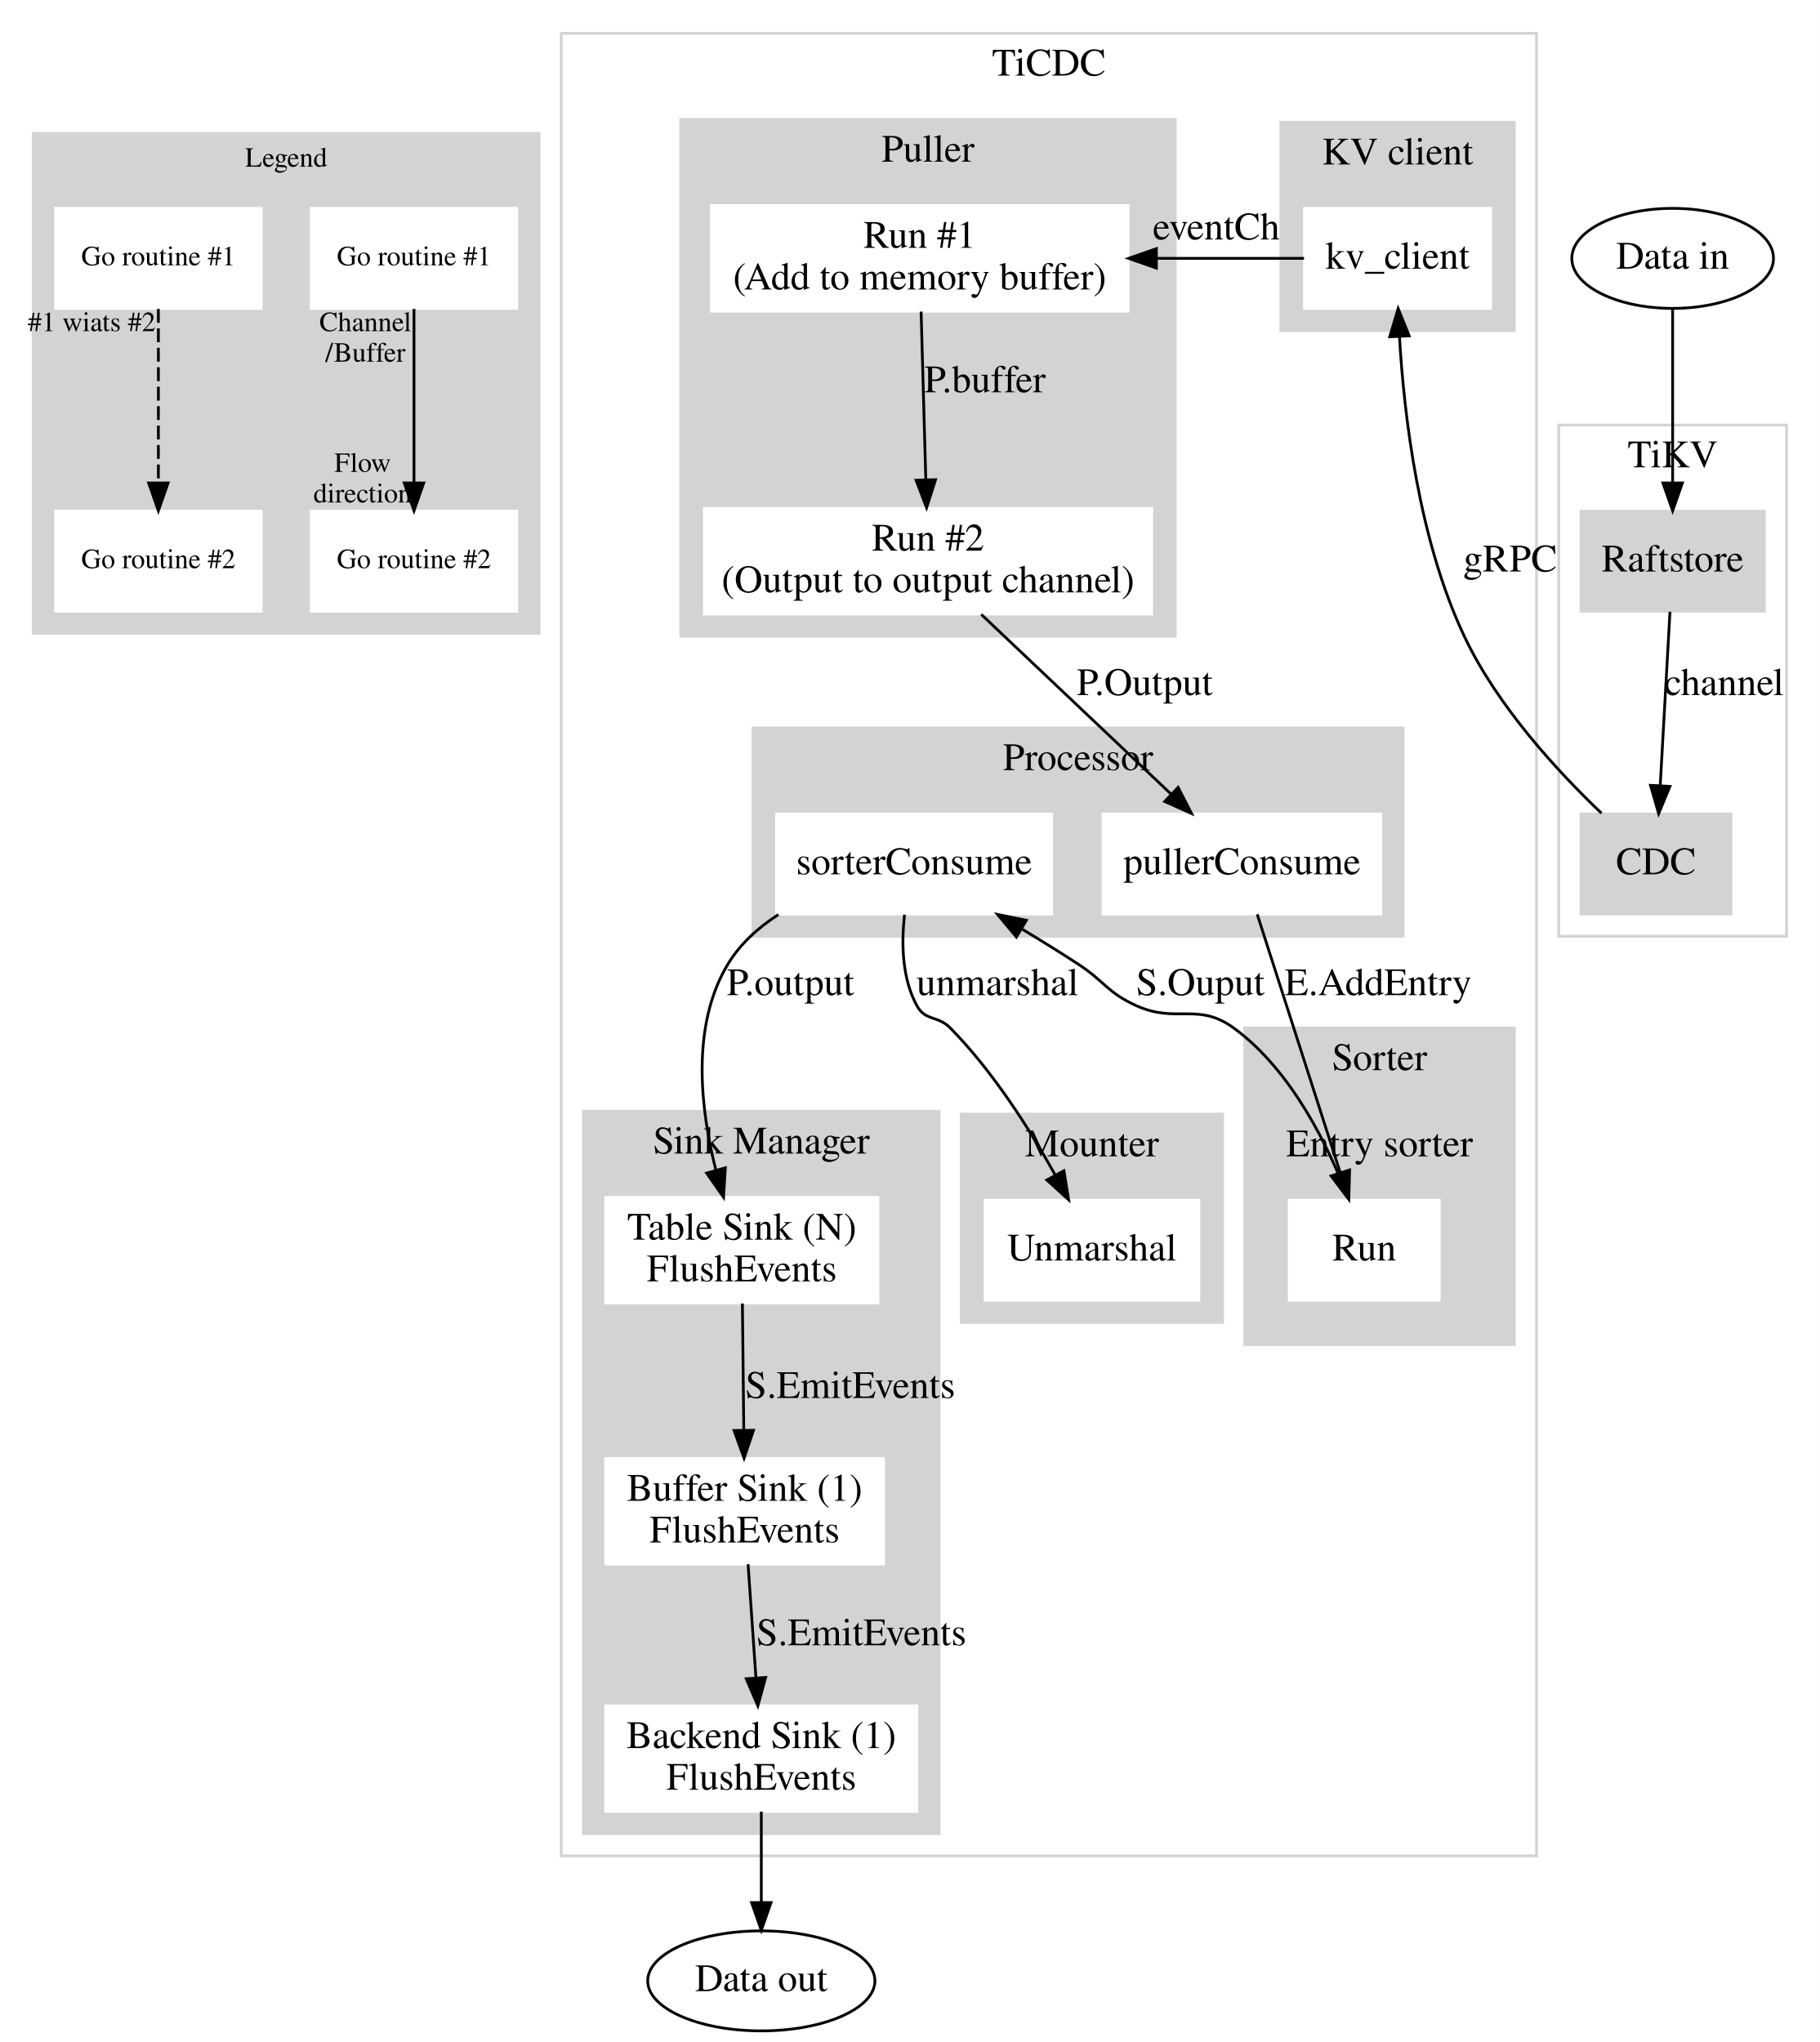
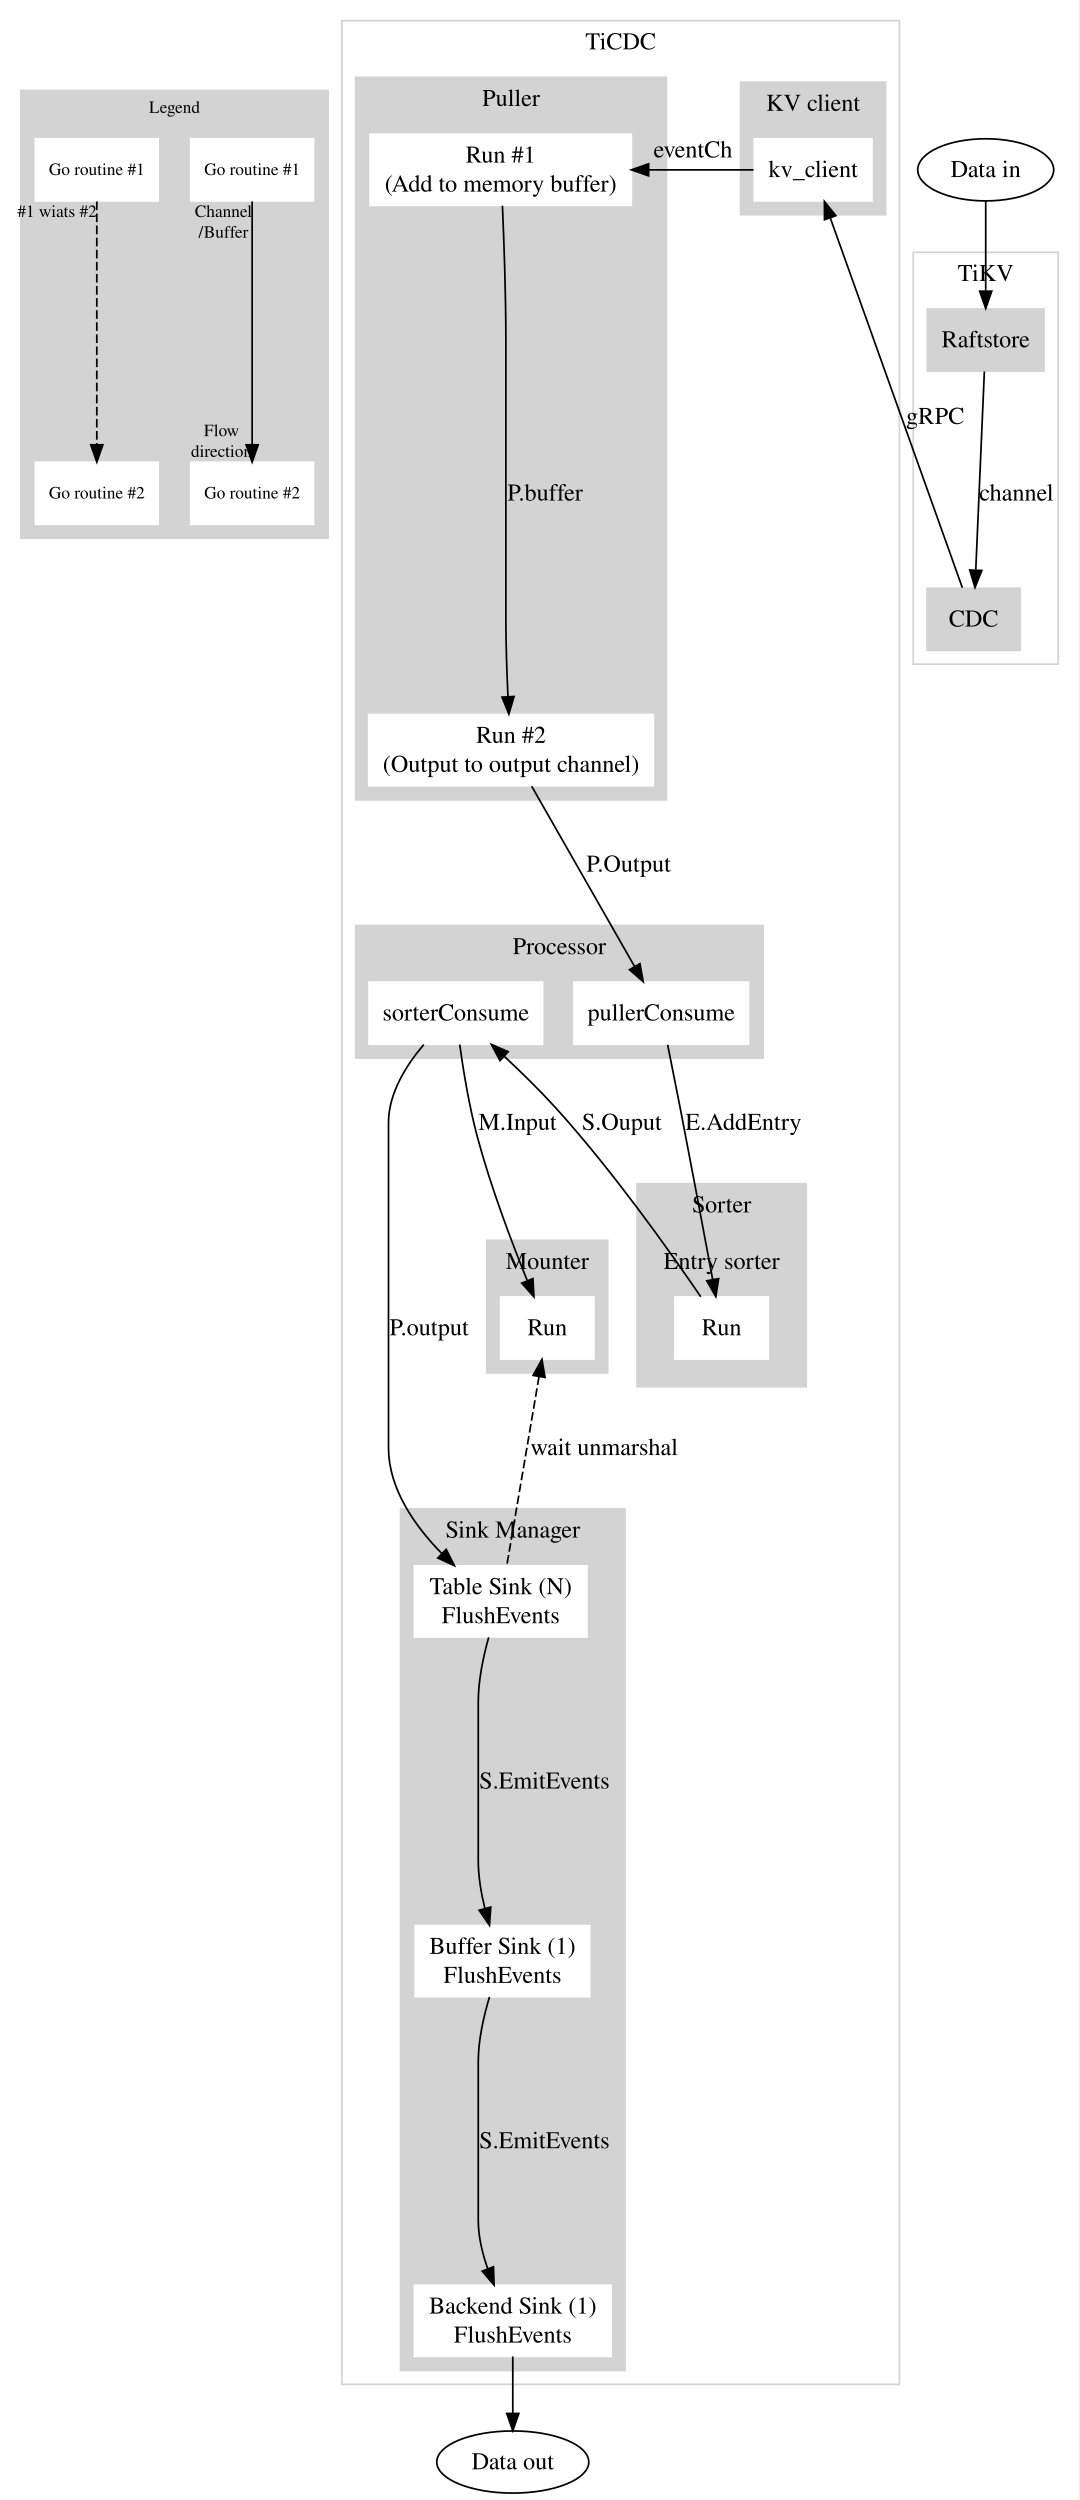
- <svg xmlns="http://www.w3.org/2000/svg" width="655pt" height="735pt" viewBox="0.00 0.00 655.00 735.00">
-   <g id="graph0" class="graph" transform="scale(1 1) rotate(0) translate(4 731)">
-     <polygon fill="white" stroke="transparent" points="-4,4 -4,-731 651,-731 651,4 -4,4" />
+ <svg xmlns="http://www.w3.org/2000/svg" width="625pt" height="1448pt" viewBox="0.00 0.00 625.00 1448.40">
+   <g id="graph0" class="graph" transform="scale(1 1) rotate(0) translate(4 1444.4)">
+     <polygon fill="#ffffff" stroke="transparent" points="-4,4 -4,-1444.4 621,-1444.4 621,4 -4,4" />
    <g id="clust1" class="cluster">
-       <polygon fill="lightgrey" stroke="lightgrey" points="8,-503 8,-683 190,-683 190,-503 8,-503" />
-       <text text-anchor="middle" x="99" y="-671" font-family="Times,serif" font-size="10.00">Legend</text>
+       <polygon fill="#d3d3d3" stroke="#d3d3d3" points="8,-1132.6 8,-1392 186,-1392 186,-1132.6 8,-1132.6" />
+       <text text-anchor="middle" x="97" y="-1379" font-family="Times,serif" font-size="10.00" fill="#000000">Legend</text>
    </g>
    <g id="clust2" class="cluster">
-       <polygon fill="none" stroke="lightgrey" points="557,-394 557,-578 639,-578 639,-394 557,-394" />
-       <text text-anchor="middle" x="598" y="-562.8" font-family="Times,serif" font-size="14.00">TiKV</text>
+       <polygon fill="none" stroke="#d3d3d3" points="525,-1059.6 525,-1298.2 609,-1298.2 609,-1059.6 525,-1059.6" />
+       <text text-anchor="middle" x="567" y="-1281.6" font-family="Times,serif" font-size="14.00" fill="#000000">TiKV</text>
    </g>
    <g id="clust3" class="cluster">
-       <polygon fill="none" stroke="lightgrey" points="198,-63 198,-719 549,-719 549,-63 198,-63" />
-       <text text-anchor="middle" x="373.5" y="-703.8" font-family="Times,serif" font-size="14.00">TiCDC</text>
+       <polygon fill="none" stroke="#d3d3d3" points="194,-63 194,-1432.4 517,-1432.4 517,-63 194,-63" />
+       <text text-anchor="middle" x="355.5" y="-1415.8" font-family="Times,serif" font-size="14.00" fill="#000000">TiCDC</text>
    </g>
    <g id="clust4" class="cluster">
-       <polygon fill="lightgrey" stroke="lightgrey" points="457,-612 457,-687 541,-687 541,-612 457,-612" />
-       <text text-anchor="middle" x="499" y="-671.8" font-family="Times,serif" font-size="14.00">KV client</text>
+       <polygon fill="#d3d3d3" stroke="#d3d3d3" points="425,-1320 425,-1396.8 509,-1396.8 509,-1320 425,-1320" />
+       <text text-anchor="middle" x="467" y="-1380.2" font-family="Times,serif" font-size="14.00" fill="#000000">KV client</text>
    </g>
    <g id="clust5" class="cluster">
-       <polygon fill="lightgrey" stroke="lightgrey" points="267,-394 267,-469 501,-469 501,-394 267,-394" />
-       <text text-anchor="middle" x="384" y="-453.8" font-family="Times,serif" font-size="14.00">Processor</text>
+       <polygon fill="#d3d3d3" stroke="#d3d3d3" points="202,-831.4 202,-908.2 438,-908.2 438,-831.4 202,-831.4" />
+       <text text-anchor="middle" x="320" y="-891.6" font-family="Times,serif" font-size="14.00" fill="#000000">Processor</text>
    </g>
    <g id="clust6" class="cluster">
-       <polygon fill="lightgrey" stroke="lightgrey" points="241,-502 241,-688 419,-688 419,-502 241,-502" />
-       <text text-anchor="middle" x="330" y="-672.8" font-family="Times,serif" font-size="14.00">Puller</text>
+       <polygon fill="#d3d3d3" stroke="#d3d3d3" points="202,-981 202,-1399.6 382,-1399.6 382,-981 202,-981" />
+       <text text-anchor="middle" x="292" y="-1383" font-family="Times,serif" font-size="14.00" fill="#000000">Puller</text>
    </g>
    <g id="clust7" class="cluster">
-       <polygon fill="lightgrey" stroke="lightgrey" points="444,-247 444,-361 541,-361 541,-247 444,-247" />
-       <text text-anchor="middle" x="492.5" y="-345.8" font-family="Times,serif" font-size="14.00">Sorter</text>
+       <polygon fill="#d3d3d3" stroke="#d3d3d3" points="365,-641 365,-758.6 463,-758.6 463,-641 365,-641" />
+       <text text-anchor="middle" x="414" y="-742" font-family="Times,serif" font-size="14.00" fill="#000000">Sorter</text>
    </g>
    <g id="clust8" class="cluster">
-       <polygon fill="lightgrey" stroke="lightgrey" points="452,-255 452,-330 533,-330 533,-255 452,-255" />
-       <text text-anchor="middle" x="492.5" y="-314.8" font-family="Times,serif" font-size="14.00">Entry sorter</text>
+       <polygon fill="#d3d3d3" stroke="#d3d3d3" points="373,-649 373,-725.8 455,-725.8 455,-649 373,-649" />
+       <text text-anchor="middle" x="414" y="-709.2" font-family="Times,serif" font-size="14.00" fill="#000000">Entry sorter</text>
    </g>
    <g id="clust9" class="cluster">
-       <polygon fill="lightgrey" stroke="lightgrey" points="342,-255 342,-330 436,-330 436,-255 342,-255" />
-       <text text-anchor="middle" x="389" y="-314.8" font-family="Times,serif" font-size="14.00">Mounter</text>
+       <polygon fill="#d3d3d3" stroke="#d3d3d3" points="278,-649 278,-725.8 348,-725.8 348,-649 278,-649" />
+       <text text-anchor="middle" x="313" y="-709.2" font-family="Times,serif" font-size="14.00" fill="#000000">Mounter</text>
    </g>
    <g id="clust10" class="cluster">
-       <polygon fill="lightgrey" stroke="lightgrey" points="206,-71 206,-331 334,-331 334,-71 206,-71" />
-       <text text-anchor="middle" x="270" y="-315.8" font-family="Times,serif" font-size="14.00">Sink Manager</text>
+       <polygon fill="#d3d3d3" stroke="#d3d3d3" points="228,-71 228,-570.2 358,-570.2 358,-71 228,-71" />
+       <text text-anchor="middle" x="293" y="-553.6" font-family="Times,serif" font-size="14.00" fill="#000000">Sink Manager</text>
    </g>
    <g id="node1" class="node">
-       <polygon fill="white" stroke="white" points="182,-656 108,-656 108,-620 182,-620 182,-656" />
-       <text text-anchor="middle" x="145" y="-635.5" font-family="Times,serif" font-size="10.00">Go routine #1</text>
+       <polygon fill="#ffffff" stroke="#ffffff" points="177.546,-1364 106.454,-1364 106.454,-1328 177.546,-1328 177.546,-1364" />
+       <text text-anchor="middle" x="142" y="-1343" font-family="Times,serif" font-size="10.00" fill="#000000">Go routine #1</text>
    </g>
    <g id="node2" class="node">
-       <polygon fill="white" stroke="white" points="182,-547 108,-547 108,-511 182,-511 182,-547" />
-       <text text-anchor="middle" x="145" y="-526.5" font-family="Times,serif" font-size="10.00">Go routine #2</text>
+       <polygon fill="#ffffff" stroke="#ffffff" points="177.546,-1176.6 106.454,-1176.6 106.454,-1140.6 177.546,-1140.6 177.546,-1176.6" />
+       <text text-anchor="middle" x="142" y="-1155.6" font-family="Times,serif" font-size="10.00" fill="#000000">Go routine #2</text>
    </g>
    <g id="edge1" class="edge">
-       <path fill="none" stroke="black" d="M145,-619.81C145,-602.96 145,-577.02 145,-557.34" />
-       <polygon fill="black" stroke="black" points="148.5,-557.15 145,-547.15 141.5,-557.15 148.5,-557.15" />
-       <text text-anchor="middle" x="126.5" y="-561.15" font-family="Times,serif" font-size="10.00">Flow</text>
-       <text text-anchor="middle" x="126.5" y="-550.15" font-family="Times,serif" font-size="10.00">direction</text>
-       <text text-anchor="middle" x="127.5" y="-611.81" font-family="Times,serif" font-size="10.00">Channel</text>
-       <text text-anchor="middle" x="127.5" y="-600.81" font-family="Times,serif" font-size="10.00">/Buffer</text>
+       <path fill="none" stroke="#000000" d="M142,-1327.69C142,-1294.858 142,-1225.774 142,-1186.836" />
+       <polygon fill="#000000" stroke="#000000" points="145.5,-1186.708 142,-1176.708 138.5,-1186.708 145.5,-1186.708" />
+       <text text-anchor="middle" x="124.228" y="-1191.708" font-family="Times,serif" font-size="10.00" fill="#000000">Flow</text>
+       <text text-anchor="middle" x="124.228" y="-1179.708" font-family="Times,serif" font-size="10.00" fill="#000000">direction</text>
+       <text text-anchor="middle" x="125.337" y="-1318.69" font-family="Times,serif" font-size="10.00" fill="#000000">Channel</text>
+       <text text-anchor="middle" x="125.337" y="-1306.69" font-family="Times,serif" font-size="10.00" fill="#000000">/Buffer</text>
    </g>
    <g id="node3" class="node">
-       <polygon fill="white" stroke="white" points="90,-656 16,-656 16,-620 90,-620 90,-656" />
-       <text text-anchor="middle" x="53" y="-635.5" font-family="Times,serif" font-size="10.00">Go routine #1</text>
+       <polygon fill="#ffffff" stroke="#ffffff" points="87.546,-1364 16.454,-1364 16.454,-1328 87.546,-1328 87.546,-1364" />
+       <text text-anchor="middle" x="52" y="-1343" font-family="Times,serif" font-size="10.00" fill="#000000">Go routine #1</text>
    </g>
    <g id="node4" class="node">
-       <polygon fill="white" stroke="white" points="90,-547 16,-547 16,-511 90,-511 90,-547" />
-       <text text-anchor="middle" x="53" y="-526.5" font-family="Times,serif" font-size="10.00">Go routine #2</text>
+       <polygon fill="#ffffff" stroke="#ffffff" points="87.546,-1176.6 16.454,-1176.6 16.454,-1140.6 87.546,-1140.6 87.546,-1176.6" />
+       <text text-anchor="middle" x="52" y="-1155.6" font-family="Times,serif" font-size="10.00" fill="#000000">Go routine #2</text>
    </g>
    <g id="edge2" class="edge">
-       <path fill="none" stroke="black" stroke-dasharray="5,2" d="M53,-619.81C53,-602.96 53,-577.02 53,-557.34" />
-       <polygon fill="black" stroke="black" points="56.5,-557.15 53,-547.15 49.5,-557.15 56.5,-557.15" />
-       <text text-anchor="middle" x="29" y="-611.81" font-family="Times,serif" font-size="10.00">#1 wiats #2</text>
+       <path fill="none" stroke="#000000" stroke-dasharray="5,2" d="M52,-1327.69C52,-1294.858 52,-1225.774 52,-1186.836" />
+       <polygon fill="#000000" stroke="#000000" points="55.5,-1186.708 52,-1176.708 48.5,-1186.708 55.5,-1186.708" />
+       <text text-anchor="middle" x="28.948" y="-1318.69" font-family="Times,serif" font-size="10.00" fill="#000000">#1 wiats #2</text>
    </g>
    <g id="node5" class="node">
-       <polygon fill="lightgrey" stroke="lightgrey" points="631,-547 565,-547 565,-511 631,-511 631,-547" />
-       <text text-anchor="middle" x="598" y="-525.3" font-family="Times,serif" font-size="14.00">Raftstore</text>
+       <polygon fill="#d3d3d3" stroke="#d3d3d3" points="600.813,-1265.4 533.187,-1265.4 533.187,-1229.4 600.813,-1229.4 600.813,-1265.4" />
+       <text text-anchor="middle" x="567" y="-1243.2" font-family="Times,serif" font-size="14.00" fill="#000000">Raftstore</text>
    </g>
    <g id="node6" class="node">
-       <polygon fill="lightgrey" stroke="lightgrey" points="619,-438 565,-438 565,-402 619,-402 619,-438" />
-       <text text-anchor="middle" x="592" y="-416.3" font-family="Times,serif" font-size="14.00">CDC</text>
+       <polygon fill="#d3d3d3" stroke="#d3d3d3" points="587,-1103.6 533,-1103.6 533,-1067.6 587,-1067.6 587,-1103.6" />
+       <text text-anchor="middle" x="560" y="-1081.4" font-family="Times,serif" font-size="14.00" fill="#000000">CDC</text>
    </g>
    <g id="edge3" class="edge">
-       <path fill="none" stroke="black" d="M597.04,-510.81C596.09,-493.96 594.64,-468.02 593.53,-448.34" />
-       <polygon fill="black" stroke="black" points="597.02,-447.94 592.96,-438.15 590.03,-448.33 597.02,-447.94" />
-       <text text-anchor="middle" x="616.5" y="-480.8" font-family="Times,serif" font-size="14.00">channel</text>
+       <path fill="none" stroke="#000000" d="M566.211,-1229.154C565.003,-1201.235 562.685,-1147.665 561.248,-1114.446" />
+       <polygon fill="#000000" stroke="#000000" points="564.726,-1113.867 560.797,-1104.028 557.733,-1114.169 564.726,-1113.867" />
+       <text text-anchor="middle" x="584.767" y="-1154.4" font-family="Times,serif" font-size="14.00" fill="#000000">channel</text>
    </g>
    <g id="node7" class="node">
-       <polygon fill="white" stroke="white" points="532.5,-656 465.5,-656 465.5,-620 532.5,-620 532.5,-656" />
-       <text text-anchor="middle" x="499" y="-634.3" font-family="Times,serif" font-size="14.00">kv_client</text>
+       <polygon fill="#ffffff" stroke="#ffffff" points="501.101,-1364 432.899,-1364 432.899,-1328 501.101,-1328 501.101,-1364" />
+       <text text-anchor="middle" x="467" y="-1341.8" font-family="Times,serif" font-size="14.00" fill="#000000">kv_client</text>
    </g>
    <g id="edge4" class="edge">
-       <path fill="none" stroke="black" d="M572.39,-438.27C556.48,-453.44 534.82,-476.94 523,-502 506.59,-536.78 501.34,-581.43 499.69,-609.64" />
-       <polygon fill="black" stroke="black" points="496.18,-609.79 499.21,-619.94 503.17,-610.11 496.18,-609.79" />
-       <text text-anchor="middle" x="539.5" y="-525.3" font-family="Times,serif" font-size="14.00">gRPC</text>
+       <path fill="none" stroke="#000000" d="M553.468,-1103.891C537.433,-1148.786 496.054,-1264.648 476.944,-1318.156" />
+       <polygon fill="#000000" stroke="#000000" points="473.607,-1317.095 473.54,-1327.689 480.199,-1319.449 473.607,-1317.095" />
+       <text text-anchor="middle" x="537.728" y="-1198.8" font-family="Times,serif" font-size="14.00" fill="#000000">gRPC</text>
    </g>
    <g id="node8" class="node">
-       <polygon fill="white" stroke="white" points="402,-657 252,-657 252,-619 402,-619 402,-657" />
-       <text text-anchor="middle" x="327" y="-641.8" font-family="Times,serif" font-size="14.00">Run #1</text>
-       <text text-anchor="middle" x="327" y="-626.8" font-family="Times,serif" font-size="14.00">(Add to memory buffer)</text>
+       <polygon fill="#ffffff" stroke="#ffffff" points="361.672,-1366.602 210.328,-1366.602 210.328,-1325.398 361.672,-1325.398 361.672,-1366.602" />
+       <text text-anchor="middle" x="286" y="-1350.2" font-family="Times,serif" font-size="14.00" fill="#000000">Run #1</text>
+       <text text-anchor="middle" x="286" y="-1333.4" font-family="Times,serif" font-size="14.00" fill="#000000">(Add to memory buffer)</text>
    </g>
    <g id="edge5" class="edge">
-       <path fill="none" stroke="black" d="M465.32,-638C450.02,-638 431.15,-638 412.32,-638" />
-       <polygon fill="black" stroke="black" points="412.19,-634.5 402.19,-638 412.19,-641.5 412.19,-634.5" />
-       <text text-anchor="middle" x="433.75" y="-644.8" font-family="Times,serif" font-size="14.00">eventCh</text>
+       <path fill="none" stroke="#000000" d="M432.483,-1346C415.164,-1346 393.342,-1346 371.868,-1346" />
+       <polygon fill="#000000" stroke="#000000" points="371.712,-1342.5 361.712,-1346 371.712,-1349.5 371.712,-1342.5" />
+       <text text-anchor="middle" x="397.393" y="-1353.2" font-family="Times,serif" font-size="14.00" fill="#000000">eventCh</text>
    </g>
    <g id="node12" class="node">
-       <polygon fill="white" stroke="white" points="410.5,-548 249.5,-548 249.5,-510 410.5,-510 410.5,-548" />
-       <text text-anchor="middle" x="330" y="-532.8" font-family="Times,serif" font-size="14.00">Run #2</text>
-       <text text-anchor="middle" x="330" y="-517.8" font-family="Times,serif" font-size="14.00">(Output to output channel)</text>
+       <polygon fill="#ffffff" stroke="#ffffff" points="374.415,-1030.402 209.585,-1030.402 209.585,-989.198 374.415,-989.198 374.415,-1030.402" />
+       <text text-anchor="middle" x="292" y="-1014" font-family="Times,serif" font-size="14.00" fill="#000000">Run #2</text>
+       <text text-anchor="middle" x="292" y="-997.2" font-family="Times,serif" font-size="14.00" fill="#000000">(Output to output channel)</text>
    </g>
    <g id="edge7" class="edge">
-       <path fill="none" stroke="black" d="M327.51,-618.85C327.97,-602.32 328.66,-577.66 329.2,-558.5" />
-       <polygon fill="black" stroke="black" points="332.71,-558.33 329.49,-548.24 325.71,-558.14 332.71,-558.33" />
-       <text text-anchor="middle" x="350.5" y="-589.8" font-family="Times,serif" font-size="14.00">P.buffer</text>
+       <path fill="none" stroke="#000000" d="M286.999,-1325.231C287.872,-1305.281 289,-1274.288 289,-1247.4 289,-1247.4 289,-1247.4 289,-1085.6 289,-1070.947 289.567,-1054.714 290.207,-1041.041" />
+       <polygon fill="#000000" stroke="#000000" points="293.721,-1040.867 290.728,-1030.704 286.729,-1040.515 293.721,-1040.867" />
+       <text text-anchor="middle" x="311.74" y="-1154.4" font-family="Times,serif" font-size="14.00" fill="#000000">P.buffer</text>
    </g>
    <g id="node9" class="node">
-       <polygon fill="white" stroke="white" points="374.5,-438 275.5,-438 275.5,-402 374.5,-402 374.5,-438" />
-       <text text-anchor="middle" x="325" y="-416.3" font-family="Times,serif" font-size="14.00">sorterConsume</text>
+       <polygon fill="#ffffff" stroke="#ffffff" points="310.258,-875.4 209.742,-875.4 209.742,-839.4 310.258,-839.4 310.258,-875.4" />
+       <text text-anchor="middle" x="260" y="-853.2" font-family="Times,serif" font-size="14.00" fill="#000000">sorterConsume</text>
    </g>
    <g id="node11" class="node">
-       <polygon fill="white" stroke="white" points="312,-300 214,-300 214,-262 312,-262 312,-300" />
-       <text text-anchor="middle" x="263" y="-284.8" font-family="Times,serif" font-size="14.00">Table Sink (N)</text>
-       <text text-anchor="middle" x="263" y="-269.8" font-family="Times,serif" font-size="14.00">FlushEvents</text>
+       <polygon fill="#ffffff" stroke="#ffffff" points="335.973,-537.202 236.027,-537.202 236.027,-495.998 335.973,-495.998 335.973,-537.202" />
+       <text text-anchor="middle" x="286" y="-520.8" font-family="Times,serif" font-size="14.00" fill="#000000">Table Sink (N)</text>
+       <text text-anchor="middle" x="286" y="-504" font-family="Times,serif" font-size="14.00" fill="#000000">FlushEvents</text>
    </g>
    <g id="edge6" class="edge">
-       <path fill="none" stroke="black" d="M276.15,-401.81C268.91,-397.14 262.42,-391.3 258,-384 244.52,-361.75 248.14,-331.49 253.68,-309.71" />
-       <polygon fill="black" stroke="black" points="257.05,-310.65 256.4,-300.07 250.32,-308.75 257.05,-310.65" />
-       <text text-anchor="middle" x="280.5" y="-372.8" font-family="Times,serif" font-size="14.00">P.output</text>
+       <path fill="none" stroke="#000000" d="M241.414,-839.192C231.369,-827.381 221,-811.058 221,-794 221,-794 221,-794 221,-605.6 221,-581.873 236.252,-560.249 251.98,-544.259" />
+       <polygon fill="#000000" stroke="#000000" points="254.41,-546.778 259.187,-537.321 249.555,-541.735 254.41,-546.778" />
+       <text text-anchor="middle" x="244.532" y="-670.8" font-family="Times,serif" font-size="14.00" fill="#000000">P.output</text>
    </g>
    <g id="node14" class="node">
-       <polygon fill="white" stroke="white" points="427.5,-299 350.5,-299 350.5,-263 427.5,-263 427.5,-299" />
-       <text text-anchor="middle" x="389" y="-277.3" font-family="Times,serif" font-size="14.00">Unmarshal</text>
+       <polygon fill="#ffffff" stroke="#ffffff" points="340,-693 286,-693 286,-657 340,-657 340,-693" />
+       <text text-anchor="middle" x="313" y="-670.8" font-family="Times,serif" font-size="14.00" fill="#000000">Run</text>
    </g>
    <g id="edge11" class="edge">
-       <path fill="none" stroke="black" d="M321.55,-401.78C320.4,-391.64 320.57,-378.9 326,-369 329.08,-363.38 333.5,-365.57 338,-361 353.33,-345.45 366.56,-324.58 375.7,-308.2" />
-       <polygon fill="black" stroke="black" points="378.92,-309.61 380.6,-299.15 372.76,-306.28 378.92,-309.61" />
-       <text text-anchor="middle" x="355" y="-372.8" font-family="Times,serif" font-size="14.00">unmarshal</text>
+       <path fill="none" stroke="#000000" d="M262.253,-839.206C264.283,-824.574 267.692,-803.566 272.504,-785.6 280.258,-756.653 292.406,-724.602 301.375,-702.488" />
+       <polygon fill="#000000" stroke="#000000" points="304.68,-703.653 305.246,-693.073 298.206,-700.991 304.68,-703.653" />
+       <text text-anchor="middle" x="295.748" y="-789.8" font-family="Times,serif" font-size="14.00" fill="#000000">M.Input</text>
    </g>
    <g id="node10" class="node">
-       <polygon fill="white" stroke="white" points="493,-438 393,-438 393,-402 493,-402 493,-438" />
-       <text text-anchor="middle" x="443" y="-416.3" font-family="Times,serif" font-size="14.00">pullerConsume</text>
+       <polygon fill="#ffffff" stroke="#ffffff" points="429.544,-875.4 328.456,-875.4 328.456,-839.4 429.544,-839.4 429.544,-875.4" />
+       <text text-anchor="middle" x="379" y="-853.2" font-family="Times,serif" font-size="14.00" fill="#000000">pullerConsume</text>
    </g>
    <g id="node13" class="node">
-       <polygon fill="white" stroke="white" points="514,-299 460,-299 460,-263 514,-263 514,-299" />
-       <text text-anchor="middle" x="487" y="-277.3" font-family="Times,serif" font-size="14.00">Run</text>
+       <polygon fill="#ffffff" stroke="#ffffff" points="441,-693 387,-693 387,-657 441,-657 441,-693" />
+       <text text-anchor="middle" x="414" y="-670.8" font-family="Times,serif" font-size="14.00" fill="#000000">Run</text>
    </g>
    <g id="edge9" class="edge">
-       <path fill="none" stroke="black" d="M448.48,-401.93C455.96,-378.65 469.43,-336.7 478.3,-309.1" />
-       <polygon fill="black" stroke="black" points="481.72,-309.88 481.45,-299.29 475.06,-307.74 481.72,-309.88" />
-       <text text-anchor="middle" x="492" y="-372.8" font-family="Times,serif" font-size="14.00">E.AddEntry</text>
+       <path fill="none" stroke="#000000" d="M382.718,-839.077C384.874,-828.386 387.624,-814.636 390,-802.4 396.637,-768.223 404.016,-728.833 408.817,-703.008" />
+       <polygon fill="#000000" stroke="#000000" points="412.262,-703.627 410.646,-693.156 405.379,-702.349 412.262,-703.627" />
+       <text text-anchor="middle" x="426.632" y="-789.8" font-family="Times,serif" font-size="14.00" fill="#000000">E.AddEntry</text>
    </g>
    <g id="node15" class="node">
-       <polygon fill="white" stroke="white" points="314,-206 214,-206 214,-168 314,-168 314,-206" />
-       <text text-anchor="middle" x="264" y="-190.8" font-family="Times,serif" font-size="14.00">Buffer Sink (1)</text>
-       <text text-anchor="middle" x="264" y="-175.8" font-family="Times,serif" font-size="14.00">FlushEvents</text>
+       <polygon fill="#ffffff" stroke="#ffffff" points="337.529,-328.802 236.471,-328.802 236.471,-287.598 337.529,-287.598 337.529,-328.802" />
+       <text text-anchor="middle" x="287" y="-312.4" font-family="Times,serif" font-size="14.00" fill="#000000">Buffer Sink (1)</text>
+       <text text-anchor="middle" x="287" y="-295.6" font-family="Times,serif" font-size="14.00" fill="#000000">FlushEvents</text>
+     </g>
+     <g id="edge13" class="edge">
+       <path fill="none" stroke="#000000" d="M279.043,-495.801C275.952,-484.785 273,-470.952 273,-458.3 273,-458.3 273,-458.3 273,-366.5 273,-357.372 274.643,-347.658 276.802,-338.829" />
+       <polygon fill="#000000" stroke="#000000" points="280.24,-339.529 279.508,-328.96 273.489,-337.678 280.24,-339.529" />
+       <text text-anchor="middle" x="311.305" y="-408.2" font-family="Times,serif" font-size="14.00" fill="#000000">S.EmitEvents</text>
+     </g>
+     <g id="edge8" class="edge">
+       <path fill="none" stroke="#000000" d="M303.915,-988.929C319.368,-961.859 346.36,-914.577 363.423,-884.687" />
+       <polygon fill="#000000" stroke="#000000" points="366.669,-886.061 368.587,-875.641 360.589,-882.59 366.669,-886.061" />
+       <text text-anchor="middle" x="360.085" y="-939.4" font-family="Times,serif" font-size="14.00" fill="#000000">P.Output</text>
+     </g>
+     <g id="edge10" class="edge">
+       <path fill="none" stroke="#000000" d="M401.911,-693.099C384.579,-718.543 351.095,-765.864 318,-802.4 308.738,-812.625 297.922,-823.204 288.156,-832.319" />
+       <polygon fill="#000000" stroke="#000000" points="285.582,-829.931 280.599,-839.281 290.325,-835.08 285.582,-829.931" />
+       <text text-anchor="middle" x="356.14" y="-789.8" font-family="Times,serif" font-size="14.00" fill="#000000">S.Ouput</text>
    </g>
    <g id="edge12" class="edge">
-       <path fill="none" stroke="black" d="M263.2,-261.82C263.34,-248.85 263.53,-231.13 263.69,-216.31" />
-       <polygon fill="black" stroke="black" points="267.19,-216.18 263.8,-206.14 260.19,-216.1 267.19,-216.18" />
-       <text text-anchor="middle" x="302" y="-227.8" font-family="Times,serif" font-size="14.00">S.EmitEvents</text>
-     </g>
-     <g id="edge8" class="edge">
-       <path fill="none" stroke="black" d="M349.17,-509.85C367.93,-492.08 396.63,-464.91 417.35,-445.29" />
-       <polygon fill="black" stroke="black" points="420.01,-447.59 424.86,-438.18 415.19,-442.51 420.01,-447.59" />
-       <text text-anchor="middle" x="408" y="-480.8" font-family="Times,serif" font-size="14.00">P.Output</text>
-     </g>
-     <g id="edge10" class="edge">
-       <path fill="none" stroke="black" d="M481.35,-299.31C474.5,-317.5 461.16,-345.59 440,-361 427.1,-370.39 419.55,-362.46 405,-369 394.54,-373.7 393.61,-377.74 384,-384 377.62,-388.16 370.75,-392.42 364.03,-396.48" />
-       <polygon fill="black" stroke="black" points="361.81,-393.73 355.01,-401.86 365.4,-399.74 361.81,-393.73" />
-       <text text-anchor="middle" x="428" y="-372.8" font-family="Times,serif" font-size="14.00">S.Ouput</text>
+       <path fill="none" stroke="#000000" stroke-dasharray="5,2" d="M308.219,-646.955C302.865,-615.541 294.311,-565.36 289.529,-537.306" />
+       <polygon fill="#000000" stroke="#000000" points="304.772,-647.56 309.903,-656.83 311.673,-646.384 304.772,-647.56" />
+       <text text-anchor="middle" x="345.959" y="-601.4" font-family="Times,serif" font-size="14.00" fill="#000000">wait unmarshal</text>
    </g>
    <g id="node16" class="node">
-       <polygon fill="white" stroke="white" points="326,-117 214,-117 214,-79 326,-79 326,-117" />
-       <text text-anchor="middle" x="270" y="-101.8" font-family="Times,serif" font-size="14.00">Backend Sink (1)</text>
-       <text text-anchor="middle" x="270" y="-86.8" font-family="Times,serif" font-size="14.00">FlushEvents</text>
-     </g>
-     <g id="edge13" class="edge">
-       <path fill="none" stroke="black" d="M265.24,-167.97C266.06,-156.19 267.13,-140.56 268.06,-127.16" />
-       <polygon fill="black" stroke="black" points="271.56,-127.22 268.76,-117 264.58,-126.74 271.56,-127.22" />
-       <text text-anchor="middle" x="306" y="-138.8" font-family="Times,serif" font-size="14.00">S.EmitEvents</text>
+       <polygon fill="#ffffff" stroke="#ffffff" points="349.975,-120.402 236.025,-120.402 236.025,-79.198 349.975,-79.198 349.975,-120.402" />
+       <text text-anchor="middle" x="293" y="-104" font-family="Times,serif" font-size="14.00" fill="#000000">Backend Sink (1)</text>
+       <text text-anchor="middle" x="293" y="-87.2" font-family="Times,serif" font-size="14.00" fill="#000000">FlushEvents</text>
+     </g>
+     <g id="edge14" class="edge">
+       <path fill="none" stroke="#000000" d="M279.508,-287.44C276.18,-276.435 273,-262.599 273,-249.9 273,-249.9 273,-249.9 273,-158.1 273,-148.693 275.359,-138.871 278.456,-130.029" />
+       <polygon fill="#000000" stroke="#000000" points="281.786,-131.124 282.18,-120.537 275.27,-128.567 281.786,-131.124" />
+       <text text-anchor="middle" x="311.305" y="-199.8" font-family="Times,serif" font-size="14.00" fill="#000000">S.EmitEvents</text>
    </g>
    <g id="node18" class="node">
-       <ellipse fill="none" stroke="black" cx="270" cy="-18" rx="40.89" ry="18" />
-       <text text-anchor="middle" x="270" y="-14.3" font-family="Times,serif" font-size="14.00">Data out</text>
+       <ellipse fill="none" stroke="#000000" cx="293" cy="-18" rx="44.04" ry="18" />
+       <text text-anchor="middle" x="293" y="-13.8" font-family="Times,serif" font-size="14.00" fill="#000000">Data out</text>
+     </g>
+     <g id="edge16" class="edge">
+       <path fill="none" stroke="#000000" d="M293,-79.158C293,-69.219 293,-57.145 293,-46.359" />
+       <polygon fill="#000000" stroke="#000000" points="296.5,-46.129 293,-36.129 289.5,-46.129 296.5,-46.129" />
+     </g>
+     <g id="node17" class="node">
+       <ellipse fill="none" stroke="#000000" cx="567" cy="-1346" rx="39.384" ry="18" />
+       <text text-anchor="middle" x="567" y="-1341.8" font-family="Times,serif" font-size="14.00" fill="#000000">Data in</text>
    </g>
    <g id="edge15" class="edge">
-       <path fill="none" stroke="black" d="M270,-78.91C270,-69.26 270,-57.18 270,-46.4" />
-       <polygon fill="black" stroke="black" points="273.5,-46.19 270,-36.19 266.5,-46.19 273.5,-46.19" />
-     </g>
-     <g id="node17" class="node">
-       <ellipse fill="none" stroke="black" cx="598" cy="-638" rx="36.29" ry="18" />
-       <text text-anchor="middle" x="598" y="-634.3" font-family="Times,serif" font-size="14.00">Data in</text>
-     </g>
-     <g id="edge14" class="edge">
-       <path fill="none" stroke="black" d="M598,-619.81C598,-602.96 598,-577.02 598,-557.34" />
-       <polygon fill="black" stroke="black" points="601.5,-557.15 598,-547.15 594.5,-557.15 601.5,-557.15" />
+       <path fill="none" stroke="#000000" d="M567,-1327.915C567,-1313.413 567,-1292.788 567,-1276.043" />
+       <polygon fill="#000000" stroke="#000000" points="570.5,-1275.704 567,-1265.704 563.5,-1275.704 570.5,-1275.704" />
    </g>
  </g>
</svg>
